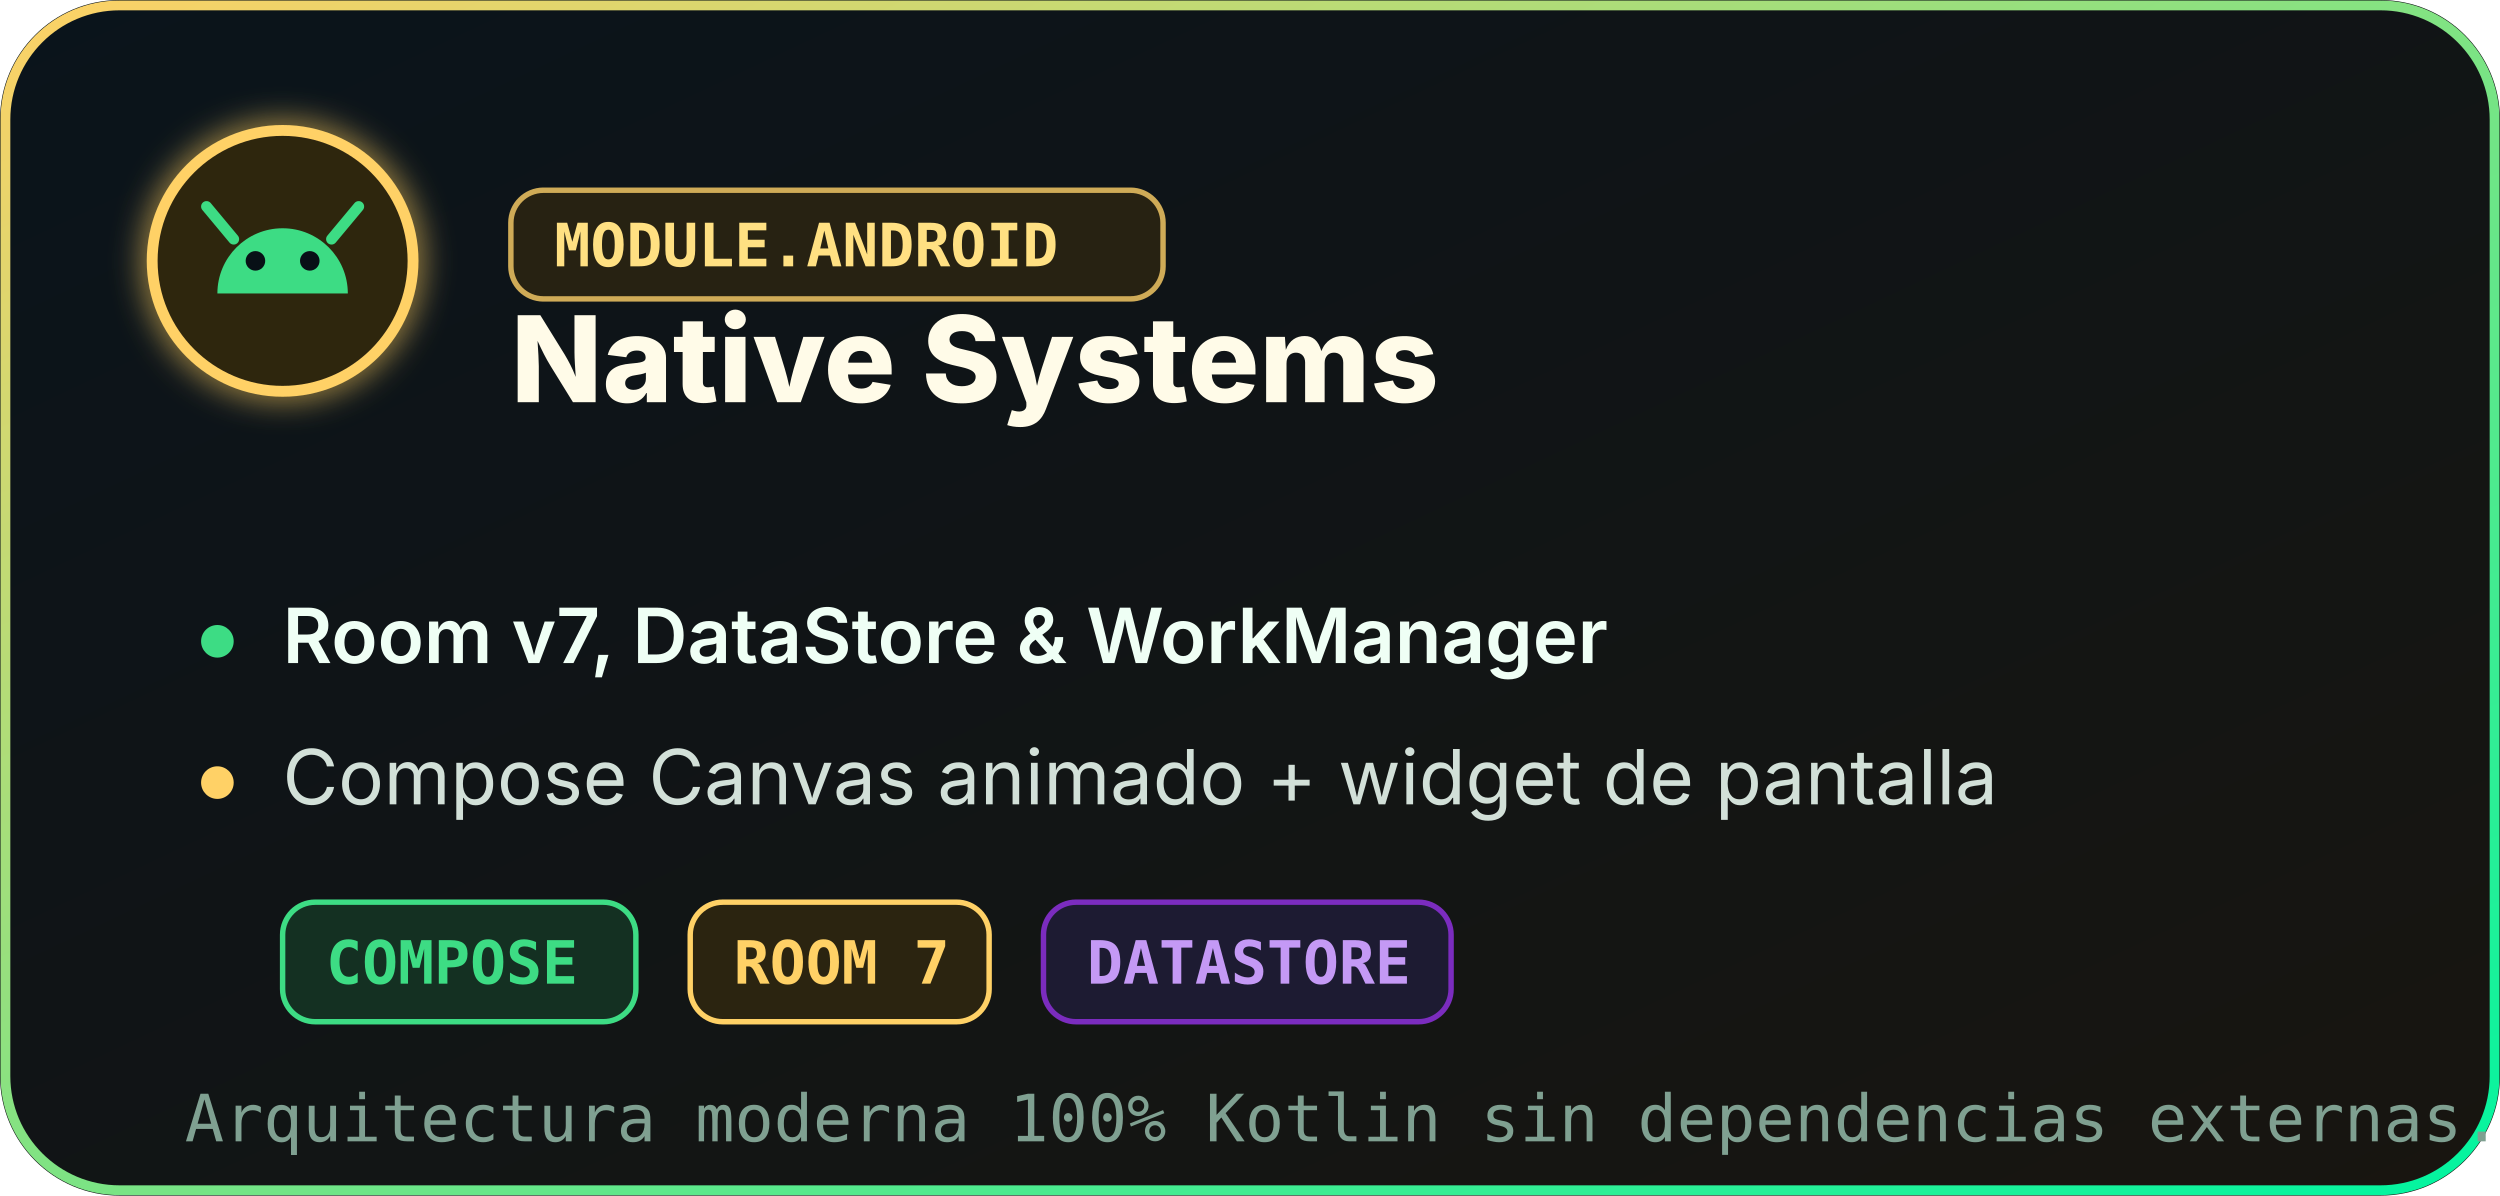
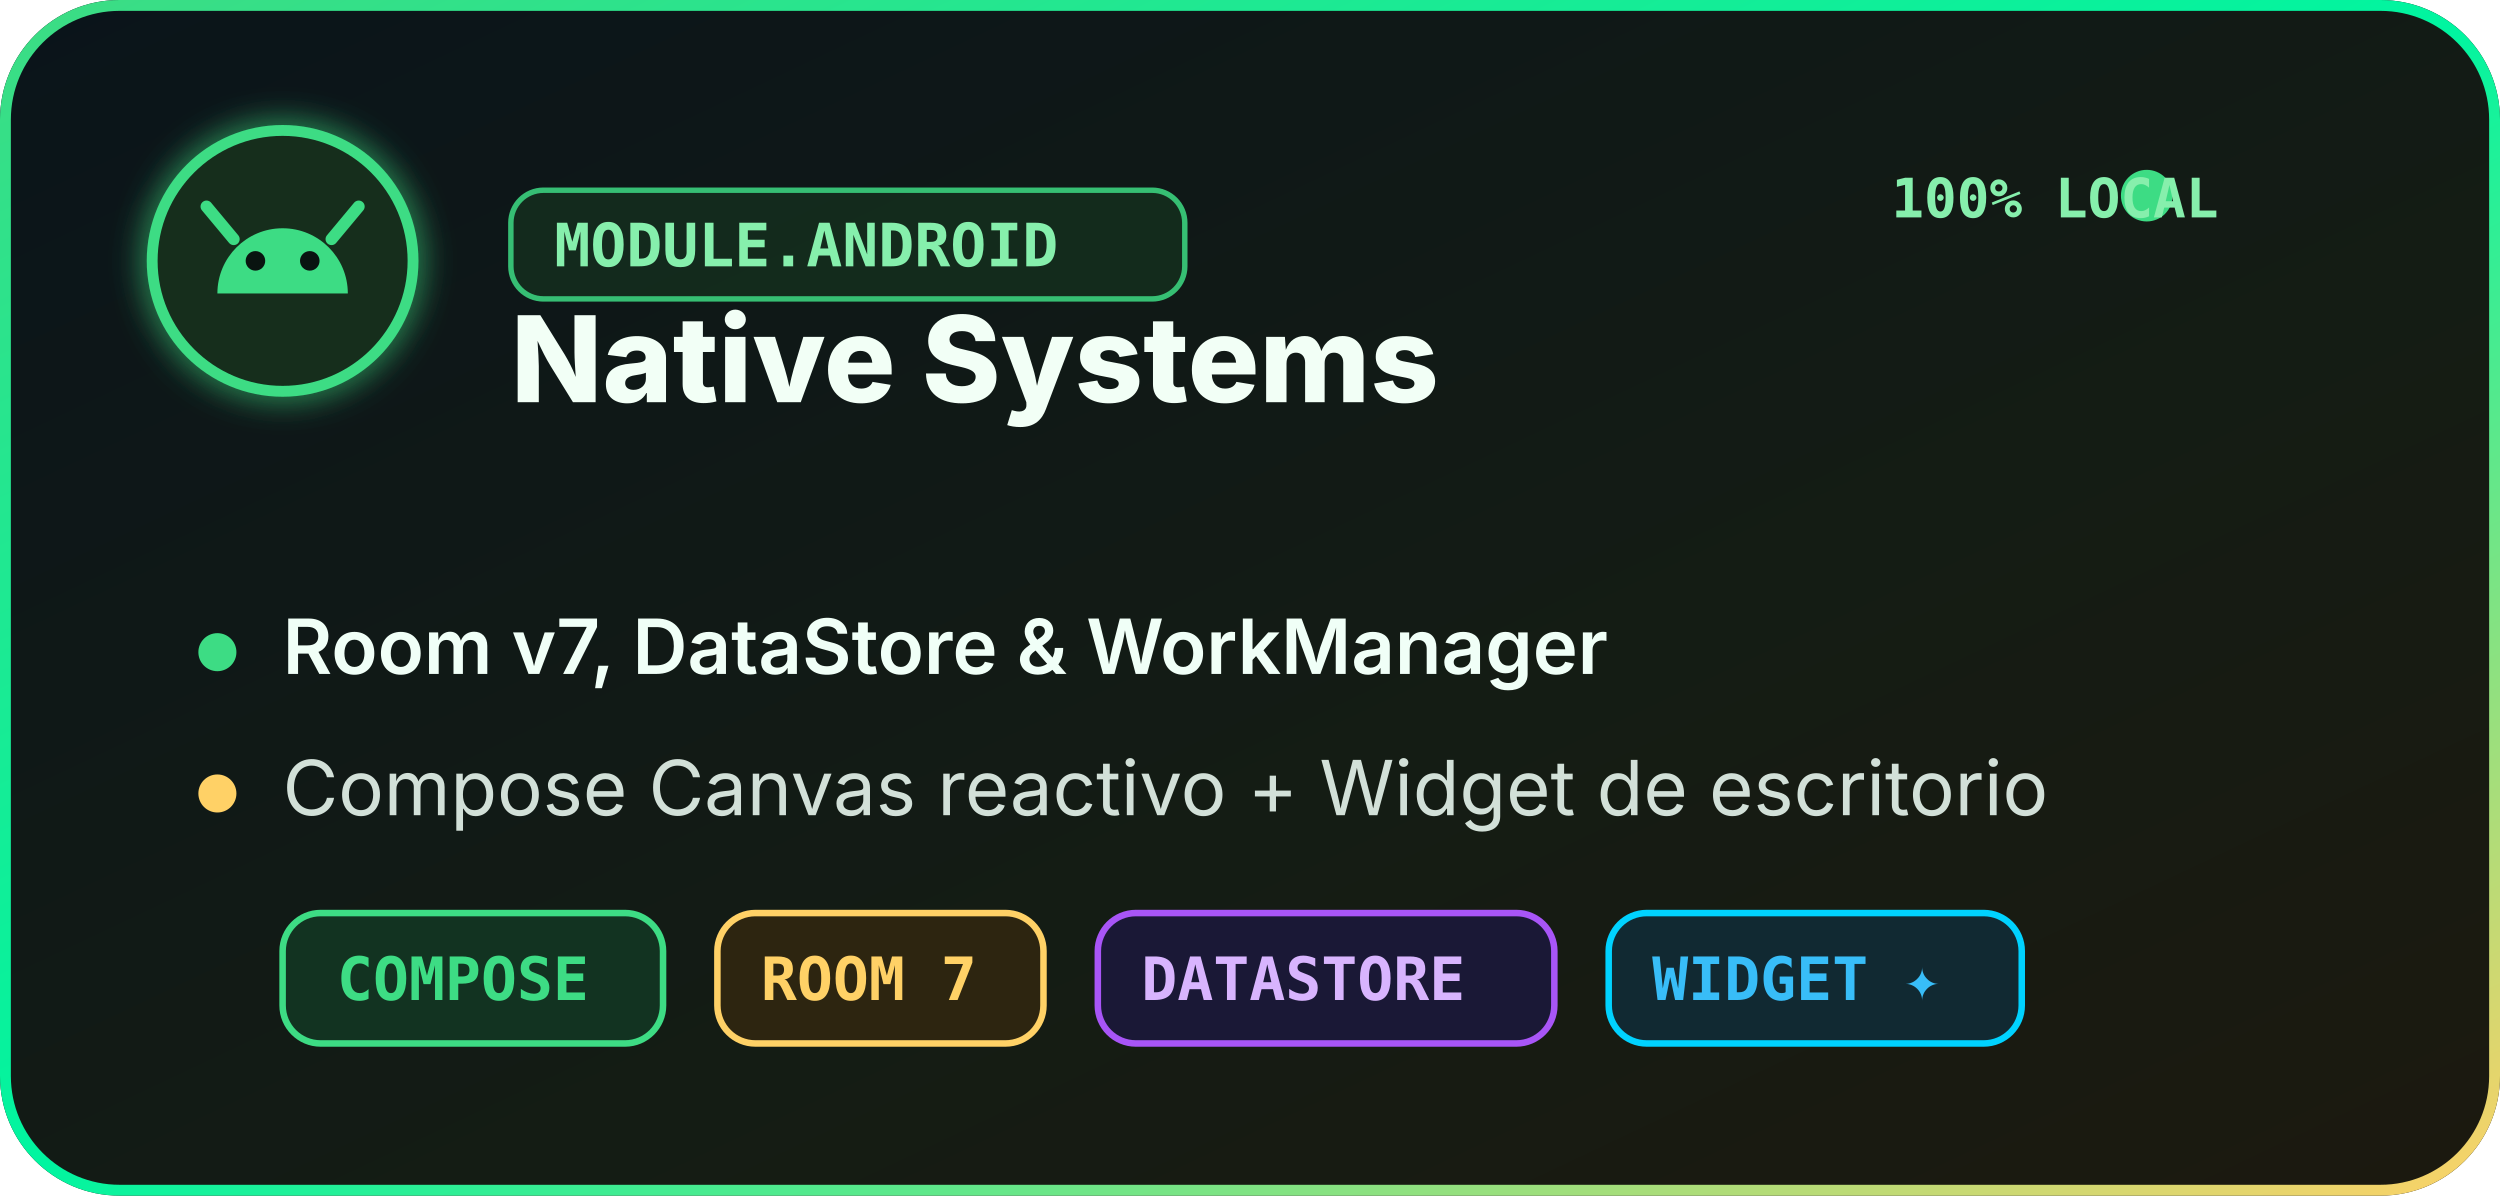
- <svg xmlns="http://www.w3.org/2000/svg" width="460" height="220" viewBox="0 0 460 220" role="img" aria-labelledby="title desc">
+ <svg xmlns="http://www.w3.org/2000/svg" width="460" height="220" viewBox="0 0 460 220" role="img" aria-labelledby="droidTitle droidDesc">
  <defs>
    <linearGradient id="cardBg" x1="0" y1="0" x2="1" y2="1">
-       <stop offset="0%" stop-color="#0a141b" />
-       <stop offset="100%" stop-color="#181510" />
+       <stop offset="0%" stop-color="#0a141a" />
+       <stop offset="60%" stop-color="#141c14" />
+       <stop offset="100%" stop-color="#1c190f" />
    </linearGradient>
-     <linearGradient id="borderGrad" x1="0" y1="0" x2="1" y2="1">
-       <stop offset="0%" stop-color="#ffd166" />
-       <stop offset="100%" stop-color="#00f5a0" />
+     <linearGradient id="neonGreenAmber" x1="0" y1="0" x2="1" y2="1">
+       <stop offset="0%" stop-color="#3ddc84" />
+       <stop offset="50%" stop-color="#00f5a0" />
+       <stop offset="100%" stop-color="#ffd166" />
    </linearGradient>
-     <filter id="cardGlow" x="-20%" y="-20%" width="140%" height="140%">
+     <filter id="neonGlow" x="-20%" y="-20%" width="140%" height="140%">
      <feGaussianBlur stdDeviation="3" result="blur" />
      <feMerge>
        <feMergeNode in="blur" />
        <feMergeNode in="SourceGraphic" />
      </feMerge>
    </filter>
    <style>
-       @keyframes androidBlink {
-         0%, 95%, 100% { opacity: 1; }
+       @keyframes droidBlink {
+         0%, 94%, 100% { opacity: 1; }
        97% { opacity: 0; }
+       }
+       @keyframes radarWave {
+         0% { r: 3px; opacity: 1; }
+         100% { r: 16px; opacity: 0; }
      }
      @keyframes floatChip {
        0%, 100% { transform: translateY(0); }
        50% { transform: translateY(-4px); }
      }
-       .anim-eyes { animation: androidBlink 4s infinite; }
+ 
+       .anim-eyes { animation: droidBlink 4.2s infinite; }
+       .anim-radar { transform-origin: 395px 36px; animation: radarWave 2.2s cubic-bezier(0, 0.2, 0.8, 1) infinite; }
      .anim-chip { animation: floatChip 4s ease-in-out infinite; }
    </style>
  </defs>
  <rect width="460" height="220" rx="22" fill="url(#cardBg)" />
-   <rect x="1" y="1" width="458" height="218" rx="21" fill="none" stroke="url(#borderGrad)" stroke-width="1.8" />
+   <rect x="1" y="1" width="458" height="218" rx="21" fill="none" stroke="url(#neonGreenAmber)" stroke-width="2" />
  <g class="anim-chip">
-     <circle cx="52" cy="48" r="24" fill="#2d2510" stroke="#ffd166" stroke-width="2" filter="url(#cardGlow)" />
+     <circle cx="52" cy="48" r="24" fill="#142e1d" stroke="#3ddc84" stroke-width="2" filter="url(#neonGlow)" />
    <path d="M40 54 A12 12 0 0 1 64 54 Z" fill="#3ddc84" />
-     <line x1="43" y1="44" x2="38" y2="38" stroke="#3ddc84" stroke-width="2" stroke-linecap="round" />
-     <line x1="61" y1="44" x2="66" y2="38" stroke="#3ddc84" stroke-width="2" stroke-linecap="round" />
+     <line x1="43" y1="44" x2="38" y2="38" stroke="#3ddc84" stroke-width="2.2" stroke-linecap="round" />
+     <line x1="61" y1="44" x2="66" y2="38" stroke="#3ddc84" stroke-width="2.2" stroke-linecap="round" />
    <g class="anim-eyes">
-       <circle cx="47" cy="48" r="1.8" fill="#081016" />
-       <circle cx="57" cy="48" r="1.8" fill="#081016" />
+       <circle cx="47" cy="48" r="1.8" fill="#091410" />
+       <circle cx="57" cy="48" r="1.8" fill="#091410" />
    </g>
  </g>
  <g transform="translate(94, 38)">
-     <rect x="0" y="-3" width="120" height="20" rx="6" fill="#2d2510" stroke="#ffd166" stroke-width="1" opacity="0.8" />
-     <text x="8" y="11" fill="#ffe082" font-family="JetBrains Mono, monospace" font-size="11" font-weight="700">MODULE.ANDROID</text>
-     <text x="0" y="36" fill="#fffbe8" font-family="Inter, sans-serif" font-size="22" font-weight="800">Native Systems</text>
+     <rect x="0" y="-3" width="124" height="20" rx="6" fill="#142e1d" stroke="#3ddc84" stroke-width="1" opacity="0.85" />
+     <text x="8" y="11" fill="#86efac" font-family="JetBrains Mono, monospace" font-size="11" font-weight="700">MODULE.ANDROID</text>
+     <text x="0" y="36" fill="#f2fff6" font-family="Inter, sans-serif" font-size="22" font-weight="800">Native Systems</text>
  </g>
-   <g transform="translate(34, 112)">
-     <circle cx="6" cy="6" r="3" fill="#3ddc84" />
-     <text x="18" y="10" fill="#effff5" font-family="Inter, sans-serif" font-size="14" font-weight="600">Room v7, DataStore &amp; WorkManager</text>
-     <circle cx="6" cy="32" r="3" fill="#ffd166" />
-     <text x="18" y="36" fill="#d2e0d8" font-family="Inter, sans-serif" font-size="14">Compose Canvas animado + widget de pantalla</text>
+   <g transform="translate(395, 36)">
+     <circle class="anim-radar" cx="0" cy="0" r="4" fill="none" stroke="#3ddc84" stroke-width="1.5" />
+     <circle cx="0" cy="0" r="4" fill="#3ddc84" />
+   </g>
+   <text x="348" y="40" fill="#86efac" font-family="JetBrains Mono, monospace" font-size="10" font-weight="800">100% LOCAL</text>
+   <g transform="translate(34, 114)">
+     <circle cx="6" cy="6" r="3.5" fill="#3ddc84" />
+     <text x="18" y="10" fill="#f0fff7" font-family="Inter, sans-serif" font-size="14" font-weight="600">Room v7, DataStore &amp; WorkManager</text>
+     <circle cx="6" cy="32" r="3.5" fill="#ffd166" />
+     <text x="18" y="36" fill="#d2e0d8" font-family="Inter, sans-serif" font-size="14">Compose Canvas reactivo + Widget de escritorio</text>
    <g transform="translate(18, 54)">
-       <rect width="65" height="22" rx="6" fill="#143022" stroke="#3ddc84" stroke-width="1" />
-       <text x="8" y="15" fill="#3ddc84" font-family="JetBrains Mono, monospace" font-size="11" font-weight="700">COMPOSE</text>
-       <rect x="75" width="55" height="22" rx="6" fill="#2b2410" stroke="#ffd166" stroke-width="1" />
-       <text x="83" y="15" fill="#ffd166" font-family="JetBrains Mono, monospace" font-size="11" font-weight="700">ROOM 7</text>
-       <rect x="140" width="75" height="22" rx="6" fill="#1d1b32" stroke="#7b2cbf" stroke-width="1" />
-       <text x="148" y="15" fill="#c499f5" font-family="JetBrains Mono, monospace" font-size="11" font-weight="700">DATASTORE</text>
+       <rect width="70" height="24" rx="7" fill="#123321" stroke="#3ddc84" stroke-width="1.2" />
+       <text x="10" y="16" fill="#3ddc84" font-family="JetBrains Mono, monospace" font-size="11" font-weight="700">COMPOSE</text>
+       <rect x="80" width="60" height="24" rx="7" fill="#2d2510" stroke="#ffd166" stroke-width="1.2" />
+       <text x="88" y="16" fill="#ffd166" font-family="JetBrains Mono, monospace" font-size="11" font-weight="700">ROOM 7</text>
+       <rect x="150" width="84" height="24" rx="7" fill="#1a1836" stroke="#a855f7" stroke-width="1.2" />
+       <text x="158" y="16" fill="#d8b4fe" font-family="JetBrains Mono, monospace" font-size="11" font-weight="700">DATASTORE</text>
+       <rect x="244" width="76" height="24" rx="7" fill="#112932" stroke="#00d2ff" stroke-width="1.2" />
+       <text x="252" y="16" fill="#38bdf8" font-family="JetBrains Mono, monospace" font-size="11" font-weight="700">WIDGET ✦</text>
    </g>
-     <text x="0" y="98" fill="#7fa091" font-family="JetBrains Mono, monospace" font-size="12">Arquitectura moderna 100% Kotlin sin dependencias externas.</text>
  </g>
</svg>
